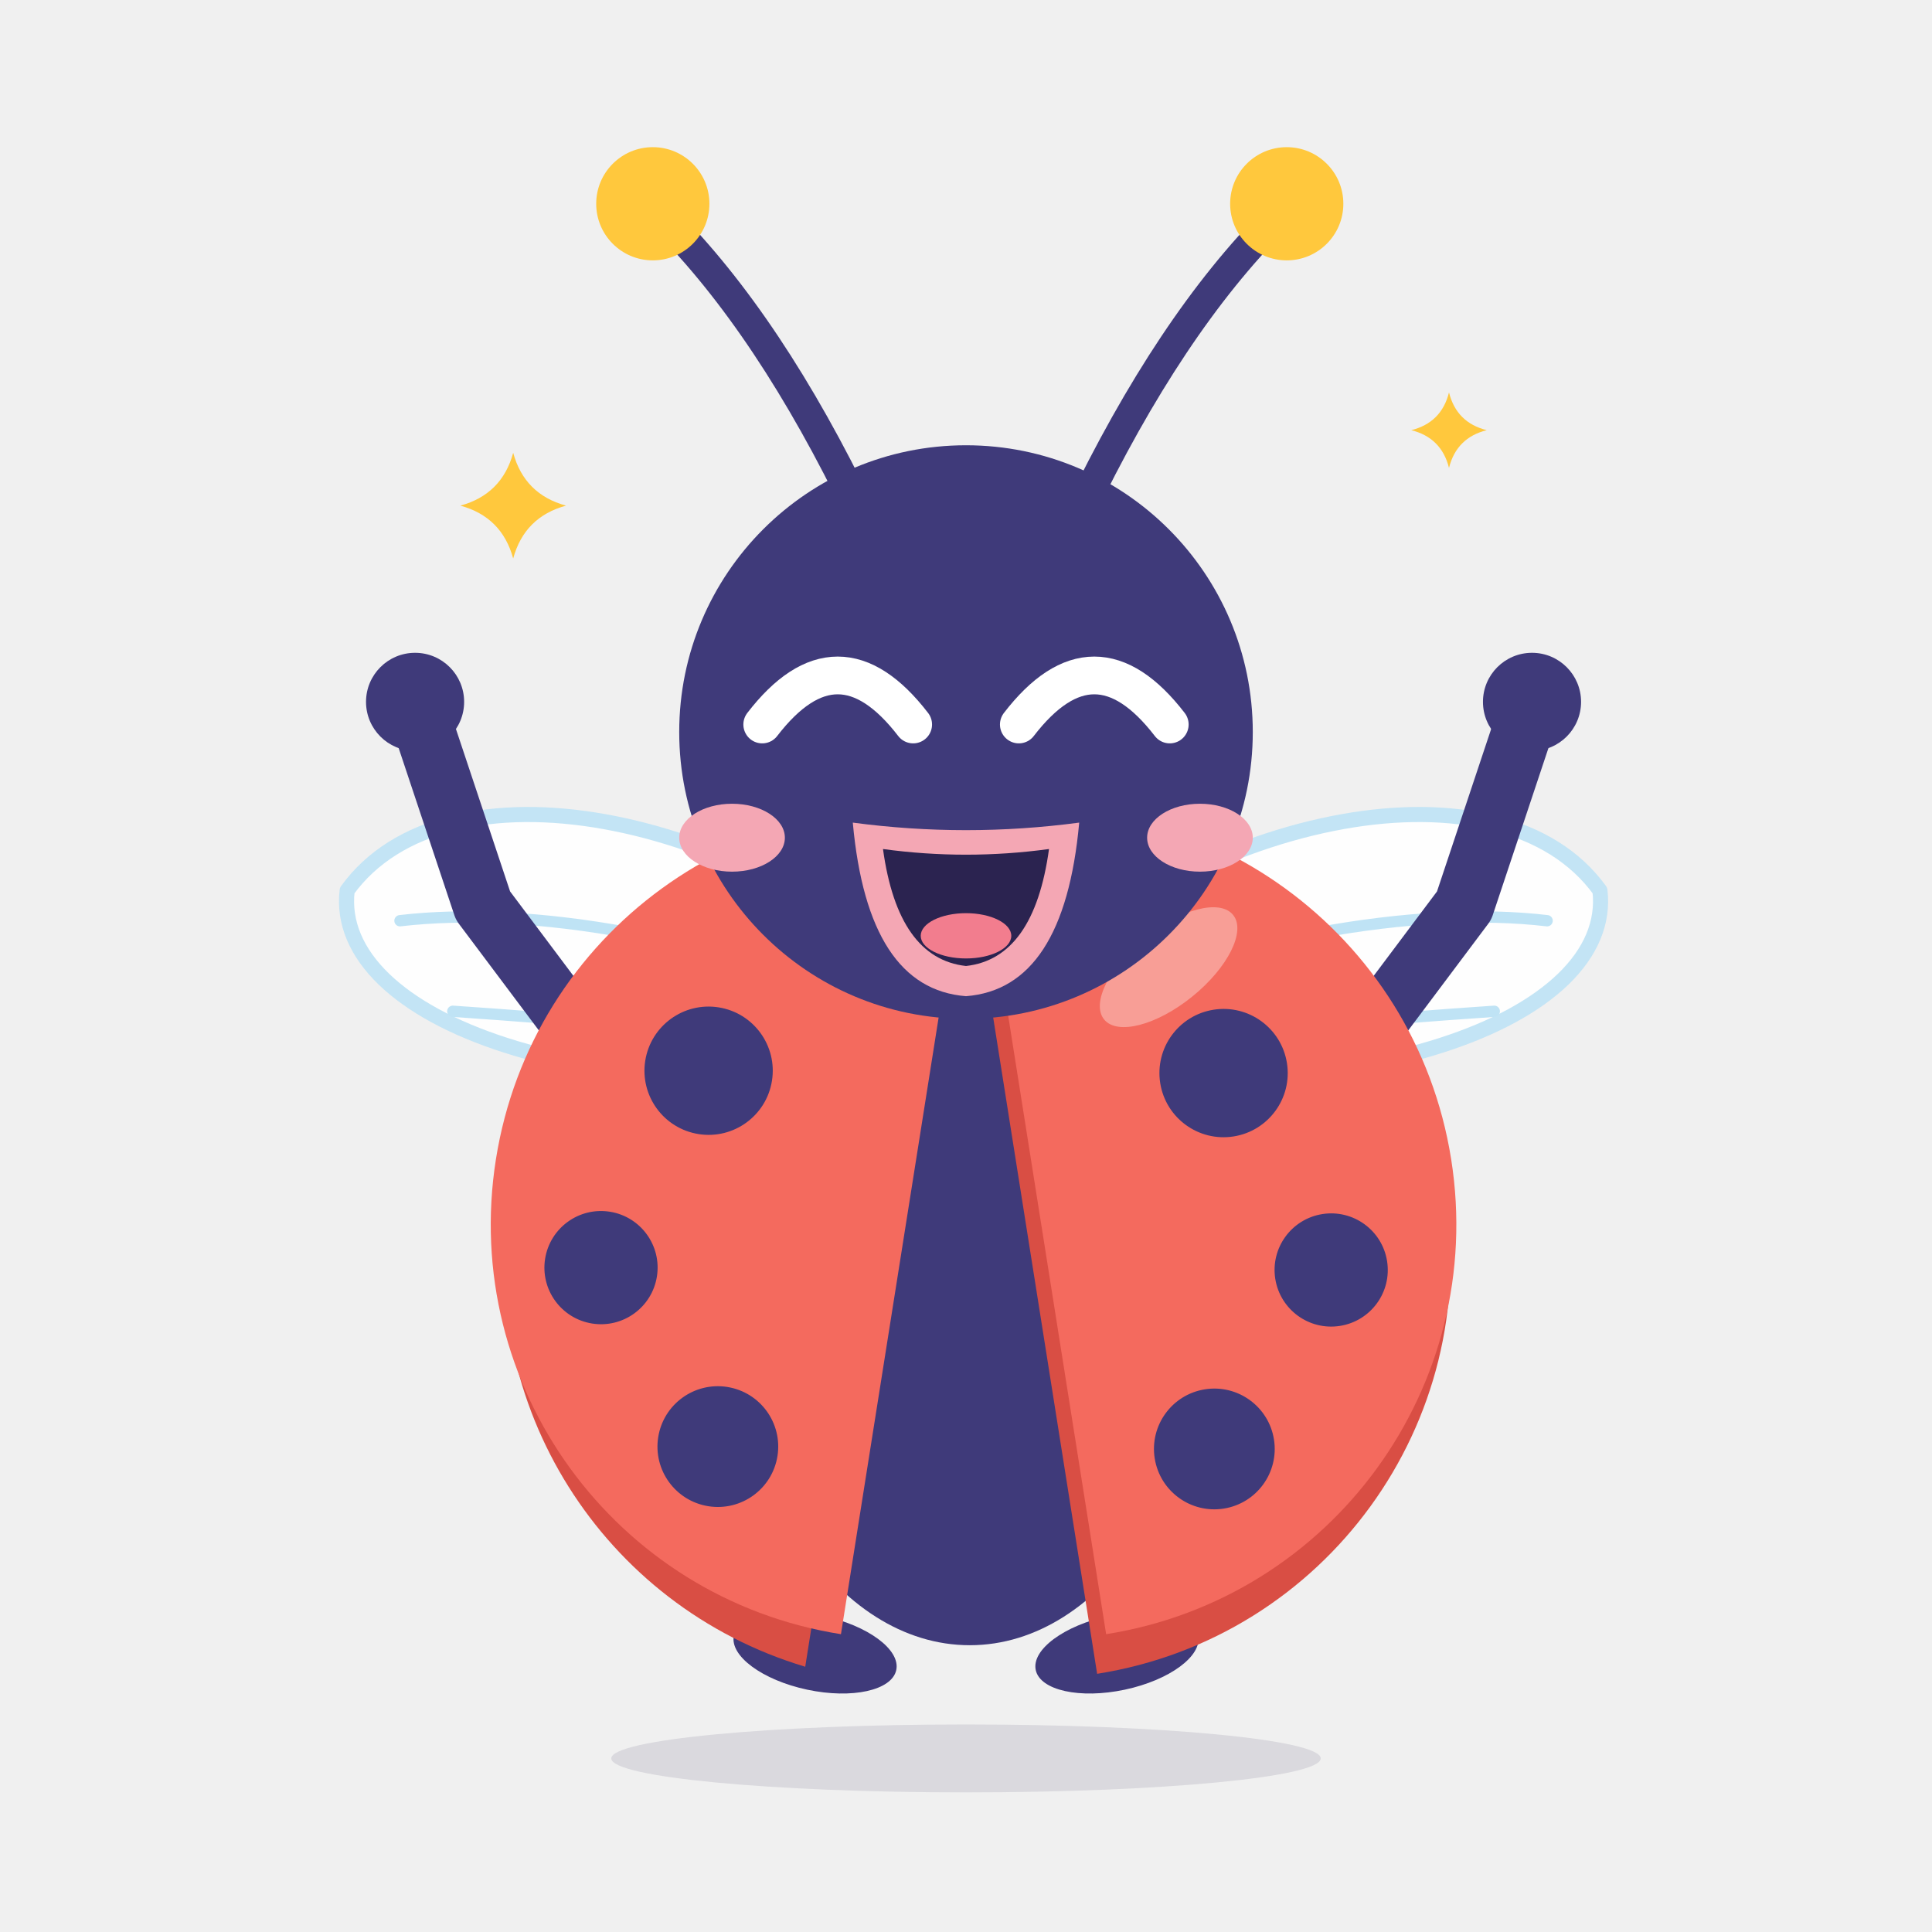
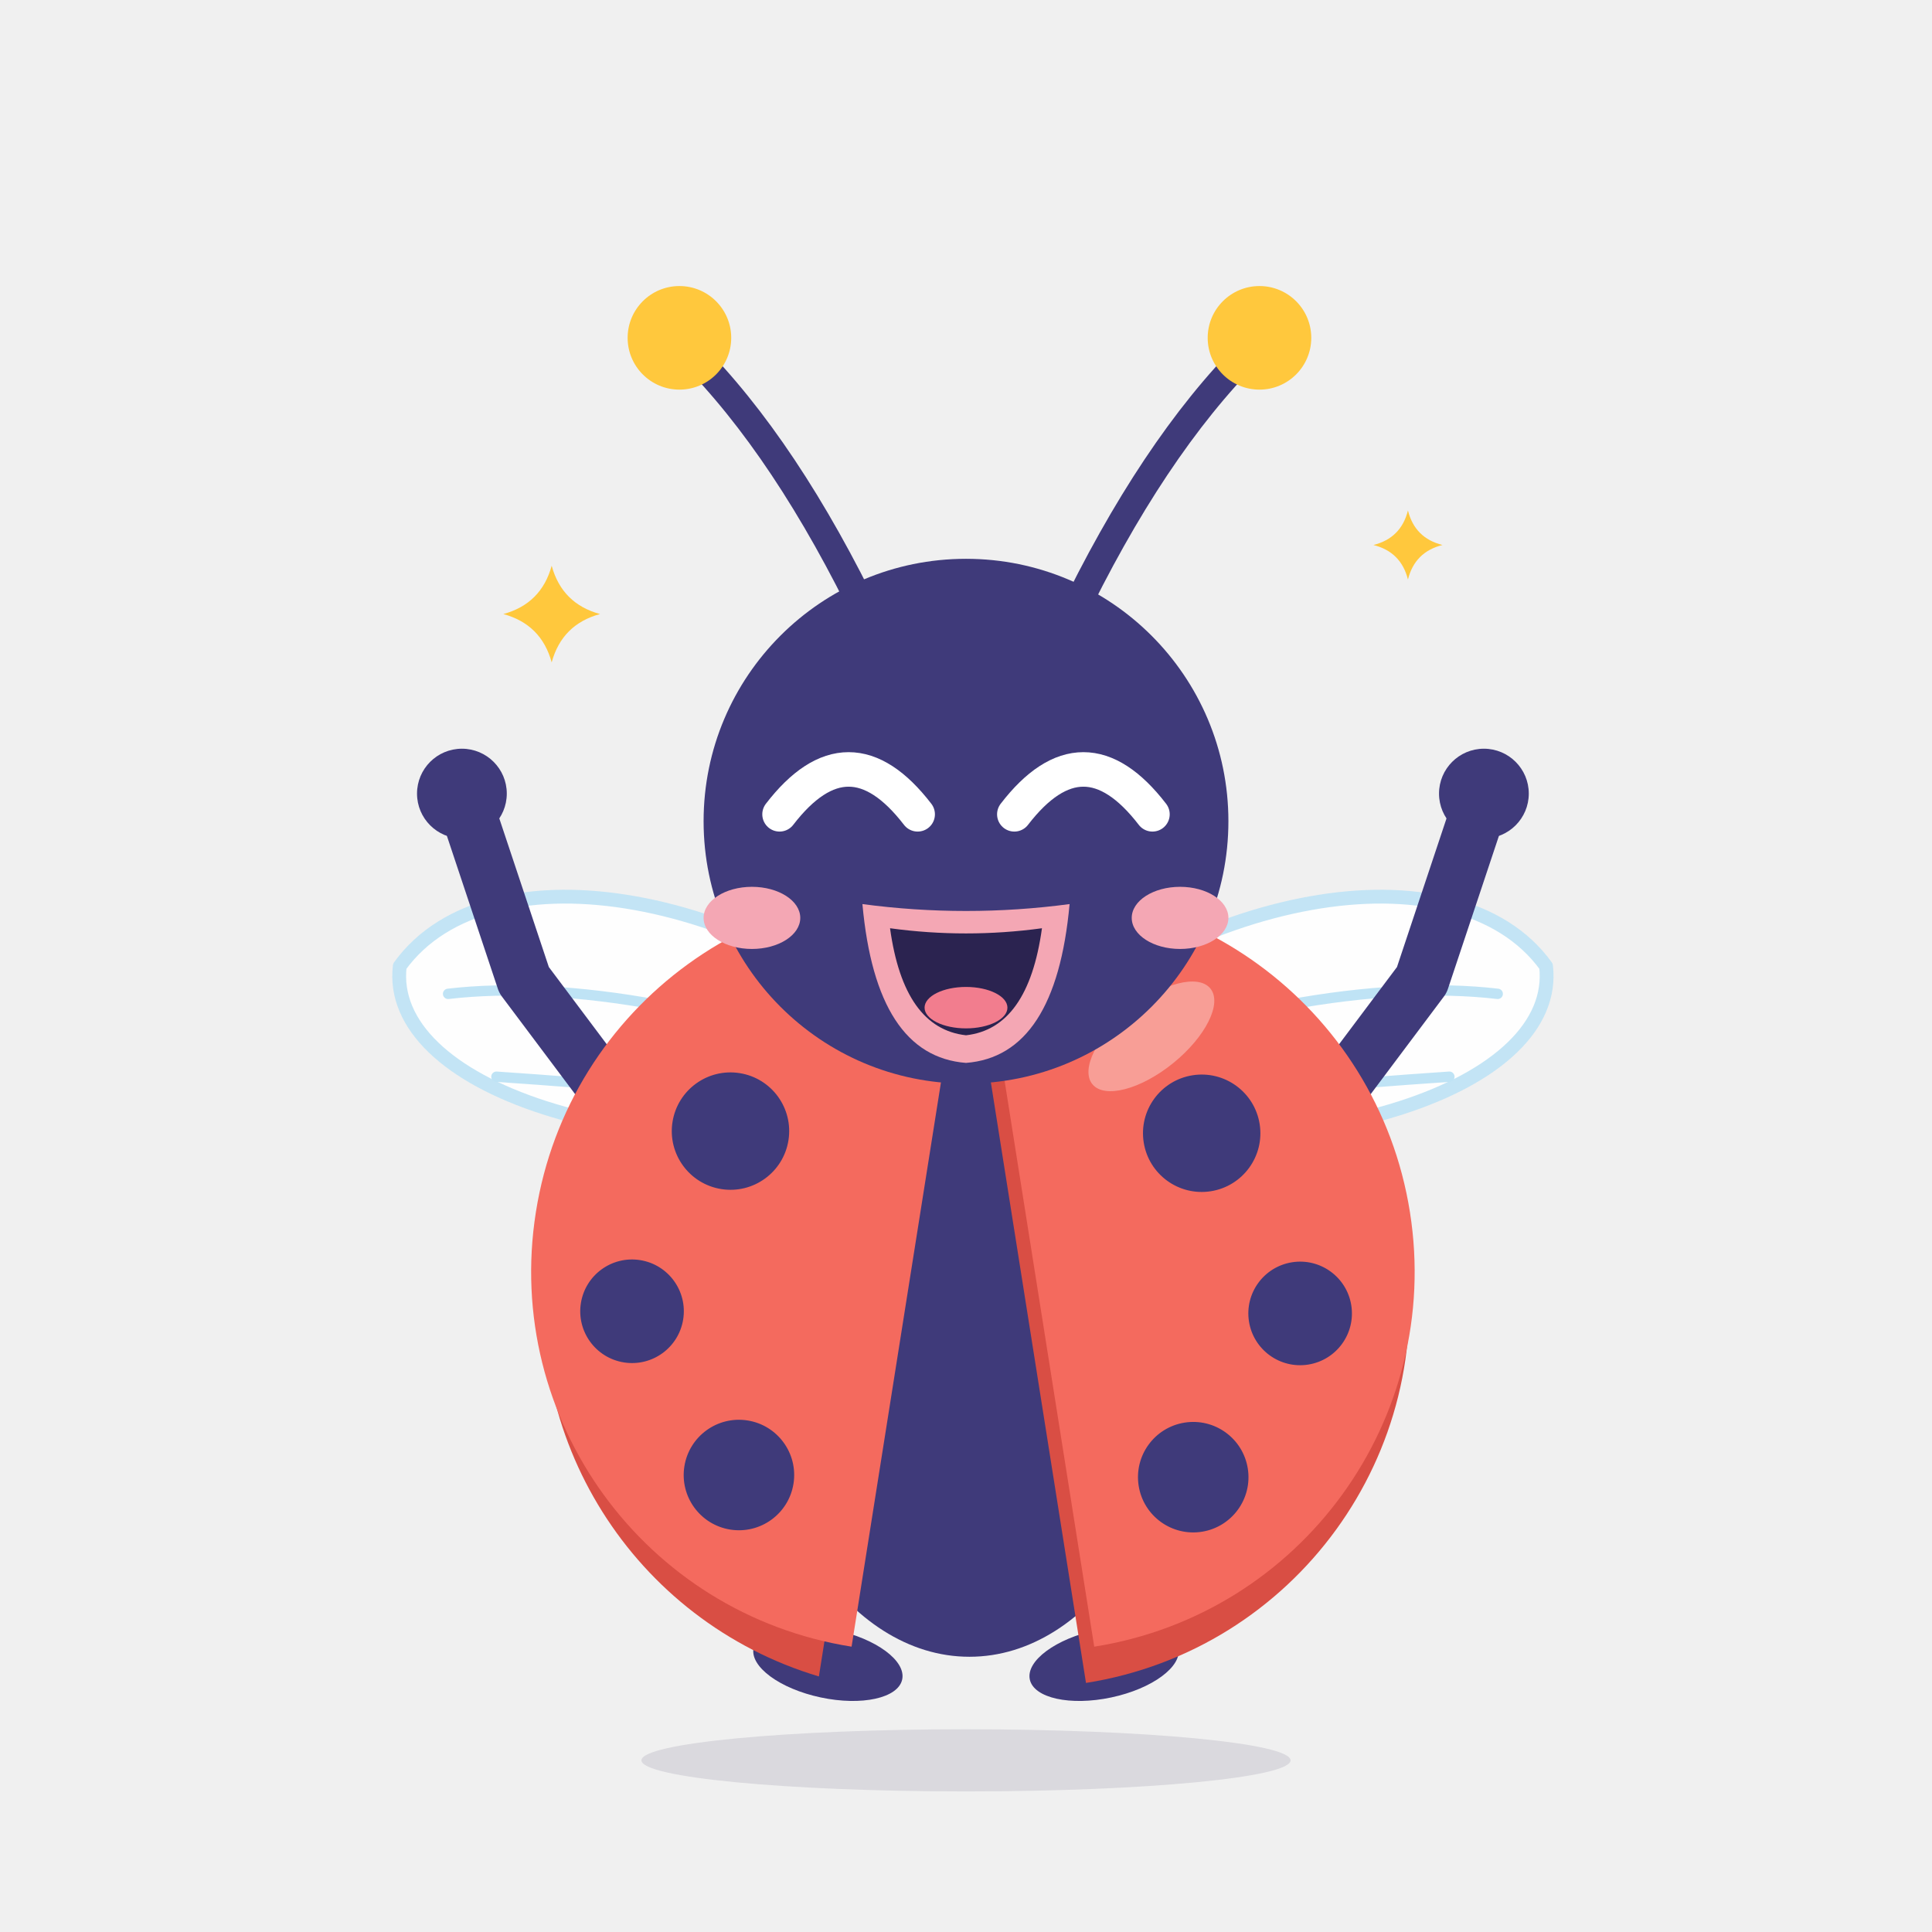
<svg xmlns="http://www.w3.org/2000/svg" viewBox="0 0 512 512" role="img" aria-label="נְקוּדִי חוֹגֶגֶת">
-   <ellipse cx="256" cy="466" rx="94" ry="9" fill="rgba(43,35,80,0.11)" />
-   <g id="sparks">
-     <path d="M136 120 Q139 131 150 134 Q139 137 136 148 Q133 137 122 134 Q133 131 136 120 Z" fill="#FFC83D" />
-     <path d="M384 104 Q386 112 394 114 Q386 116 384 124 Q382 116 374 114 Q382 112 384 104 Z" fill="#FFC83D" />
-   </g>
-   <g id="body" transform="translate(0 -22)">
-     <g id="wings">
-       <path d="M248 286 C196 236 118 222 92 258 C88 292 156 318 248 304 Z" fill="#FFFFFF" opacity="0.92" stroke="#BFE3F5" stroke-width="4" stroke-linejoin="round" />
-       <path d="M240 292 C190 270 140 262 106 266 M236 300 C196 296 150 292 120 290" fill="none" stroke="#BFE3F5" stroke-width="3" stroke-linecap="round" />
-       <path d="M268 286 C320 236 398 222 424 258 C428 292 360 318 268 304 Z" fill="#FFFFFF" opacity="0.92" stroke="#BFE3F5" stroke-width="4" stroke-linejoin="round" />
-       <path d="M276 292 C326 270 376 262 410 266 M280 300 C320 296 366 292 396 290" fill="none" stroke="#BFE3F5" stroke-width="3" stroke-linecap="round" />
+   <g id="fit" transform="translate(256 472) scale(0.915) translate(-256 -472)">
+     <ellipse cx="256" cy="466" rx="94" ry="9" fill="rgba(43,35,80,0.11)" />
+     <g id="sparks">
+       <path d="M136 120 Q139 131 150 134 Q139 137 136 148 Q133 137 122 134 Q133 131 136 120 Z" fill="#FFC83D" />
+       <path d="M384 104 Q386 112 394 114 Q386 116 384 124 Q382 116 374 114 Q382 112 384 104 Z" fill="#FFC83D" />
    </g>
-     <g id="antennae">
-       <path d="M228 158 Q204 108 176 80" fill="none" stroke="#3F3A7A" stroke-width="8" stroke-linecap="round" />
-       <circle cx="173" cy="76" r="15" fill="#FFC83D" />
-       <path d="M286 158 Q310 108 338 80" fill="none" stroke="#3F3A7A" stroke-width="8" stroke-linecap="round" />
-       <circle cx="341" cy="76" r="15" fill="#FFC83D" />
-     </g>
-     <g id="feet">
-       <ellipse cx="216" cy="460" rx="22" ry="10" fill="#3F3A7A" transform="rotate(12 216 460)" />
-       <ellipse cx="296" cy="460" rx="22" ry="10" fill="#3F3A7A" transform="rotate(-12 296 460)" />
-     </g>
-     <g id="arms">
-       <path d="M170 318 L128 262 L112 214" fill="none" stroke="#3F3A7A" stroke-width="16" stroke-linecap="round" stroke-linejoin="round" />
-       <circle cx="110" cy="208" r="13" fill="#3F3A7A" />
-       <path d="M346 318 L388 262 L404 214" fill="none" stroke="#3F3A7A" stroke-width="16" stroke-linecap="round" stroke-linejoin="round" />
-       <circle cx="406" cy="208" r="13" fill="#3F3A7A" />
-     </g>
-     <ellipse cx="257" cy="362" rx="64" ry="96" fill="#3F3A7A" />
-     <g id="shell-end" transform="rotate(9 258 246)">
-       <path d="M248 246 A112 112 0 0 0 248 468 Z" fill="#D94E44" />
-       <path d="M256 238 A110 110 0 0 0 256 458 Z" fill="#F46A5E" />
-       <circle cx="198" cy="316" r="17" fill="#3F3A7A" />
-       <circle cx="178" cy="372" r="15" fill="#3F3A7A" />
-       <circle cx="216" cy="414" r="16" fill="#3F3A7A" />
-     </g>
-     <g id="shell-start" transform="rotate(-9 258 246)">
-       <path d="M256 246 A111 111 0 0 1 256 468 Z" fill="#D94E44" />
-       <path d="M260 238 A110 110 0 0 1 260 458 Z" fill="#F46A5E" />
-       <circle cx="314" cy="316" r="17" fill="#3F3A7A" />
-       <circle cx="334" cy="372" r="15" fill="#3F3A7A" />
-       <circle cx="296" cy="414" r="16" fill="#3F3A7A" />
-       <ellipse cx="304" cy="286" rx="22" ry="10" fill="#FFFFFF" opacity="0.35" transform="rotate(-30 304 286)" />
-     </g>
-     <g id="head">
-       <circle cx="256" cy="216" r="76" fill="#3F3A7A" />
-       <path d="M202 214 Q222 188 242 214" fill="none" stroke="#FFFFFF" stroke-width="10" stroke-linecap="round" />
-       <path d="M270 214 Q290 188 310 214" fill="none" stroke="#FFFFFF" stroke-width="10" stroke-linecap="round" />
-       <ellipse cx="194" cy="244" rx="14" ry="9" fill="#F4A7B4" />
-       <ellipse cx="318" cy="244" rx="14" ry="9" fill="#F4A7B4" />
-       <g id="mouth">
-         <path d="M226 240 Q256 244 286 240 Q282 284 256 286 Q230 284 226 240 Z" fill="#F4A7B4" />
-         <path d="M234 247 Q256 250 278 247 Q274 276 256 278 Q238 276 234 247 Z" fill="#2B2350" />
-         <ellipse cx="256" cy="270" rx="12" ry="6" fill="#F27D8E" />
+     <g id="body" transform="translate(0 -22)">
+       <g id="wings">
+         <path d="M248 286 C196 236 118 222 92 258 C88 292 156 318 248 304 Z" fill="#FFFFFF" opacity="0.92" stroke="#BFE3F5" stroke-width="4" stroke-linejoin="round" />
+         <path d="M240 292 C190 270 140 262 106 266 M236 300 C196 296 150 292 120 290" fill="none" stroke="#BFE3F5" stroke-width="3" stroke-linecap="round" />
+         <path d="M268 286 C320 236 398 222 424 258 C428 292 360 318 268 304 Z" fill="#FFFFFF" opacity="0.92" stroke="#BFE3F5" stroke-width="4" stroke-linejoin="round" />
+         <path d="M276 292 C326 270 376 262 410 266 M280 300 C320 296 366 292 396 290" fill="none" stroke="#BFE3F5" stroke-width="3" stroke-linecap="round" />
+       </g>
+       <g id="antennae">
+         <path d="M228 158 Q204 108 176 80" fill="none" stroke="#3F3A7A" stroke-width="8" stroke-linecap="round" />
+         <circle cx="173" cy="76" r="15" fill="#FFC83D" />
+         <path d="M286 158 Q310 108 338 80" fill="none" stroke="#3F3A7A" stroke-width="8" stroke-linecap="round" />
+         <circle cx="341" cy="76" r="15" fill="#FFC83D" />
+       </g>
+       <g id="feet">
+         <ellipse cx="216" cy="460" rx="22" ry="10" fill="#3F3A7A" transform="rotate(12 216 460)" />
+         <ellipse cx="296" cy="460" rx="22" ry="10" fill="#3F3A7A" transform="rotate(-12 296 460)" />
+       </g>
+       <g id="arms">
+         <path d="M170 318 L128 262 L112 214" fill="none" stroke="#3F3A7A" stroke-width="16" stroke-linecap="round" stroke-linejoin="round" />
+         <circle cx="110" cy="208" r="13" fill="#3F3A7A" />
+         <path d="M346 318 L388 262 L404 214" fill="none" stroke="#3F3A7A" stroke-width="16" stroke-linecap="round" stroke-linejoin="round" />
+         <circle cx="406" cy="208" r="13" fill="#3F3A7A" />
+       </g>
+       <ellipse cx="257" cy="362" rx="64" ry="96" fill="#3F3A7A" />
+       <g id="shell-end" transform="rotate(9 258 246)">
+         <path d="M248 246 A112 112 0 0 0 248 468 Z" fill="#D94E44" />
+         <path d="M256 238 A110 110 0 0 0 256 458 Z" fill="#F46A5E" />
+         <circle cx="198" cy="316" r="17" fill="#3F3A7A" />
+         <circle cx="178" cy="372" r="15" fill="#3F3A7A" />
+         <circle cx="216" cy="414" r="16" fill="#3F3A7A" />
+       </g>
+       <g id="shell-start" transform="rotate(-9 258 246)">
+         <path d="M256 246 A111 111 0 0 1 256 468 Z" fill="#D94E44" />
+         <path d="M260 238 A110 110 0 0 1 260 458 Z" fill="#F46A5E" />
+         <circle cx="314" cy="316" r="17" fill="#3F3A7A" />
+         <circle cx="334" cy="372" r="15" fill="#3F3A7A" />
+         <circle cx="296" cy="414" r="16" fill="#3F3A7A" />
+         <ellipse cx="304" cy="286" rx="22" ry="10" fill="#FFFFFF" opacity="0.35" transform="rotate(-30 304 286)" />
+       </g>
+       <g id="head">
+         <circle cx="256" cy="216" r="76" fill="#3F3A7A" />
+         <path d="M202 214 Q222 188 242 214" fill="none" stroke="#FFFFFF" stroke-width="10" stroke-linecap="round" />
+         <path d="M270 214 Q290 188 310 214" fill="none" stroke="#FFFFFF" stroke-width="10" stroke-linecap="round" />
+         <ellipse cx="194" cy="244" rx="14" ry="9" fill="#F4A7B4" />
+         <ellipse cx="318" cy="244" rx="14" ry="9" fill="#F4A7B4" />
+         <g id="mouth">
+           <path d="M226 240 Q256 244 286 240 Q282 284 256 286 Q230 284 226 240 Z" fill="#F4A7B4" />
+           <path d="M234 247 Q256 250 278 247 Q274 276 256 278 Q238 276 234 247 Z" fill="#2B2350" />
+           <ellipse cx="256" cy="270" rx="12" ry="6" fill="#F27D8E" />
+         </g>
      </g>
    </g>
  </g>
</svg>
